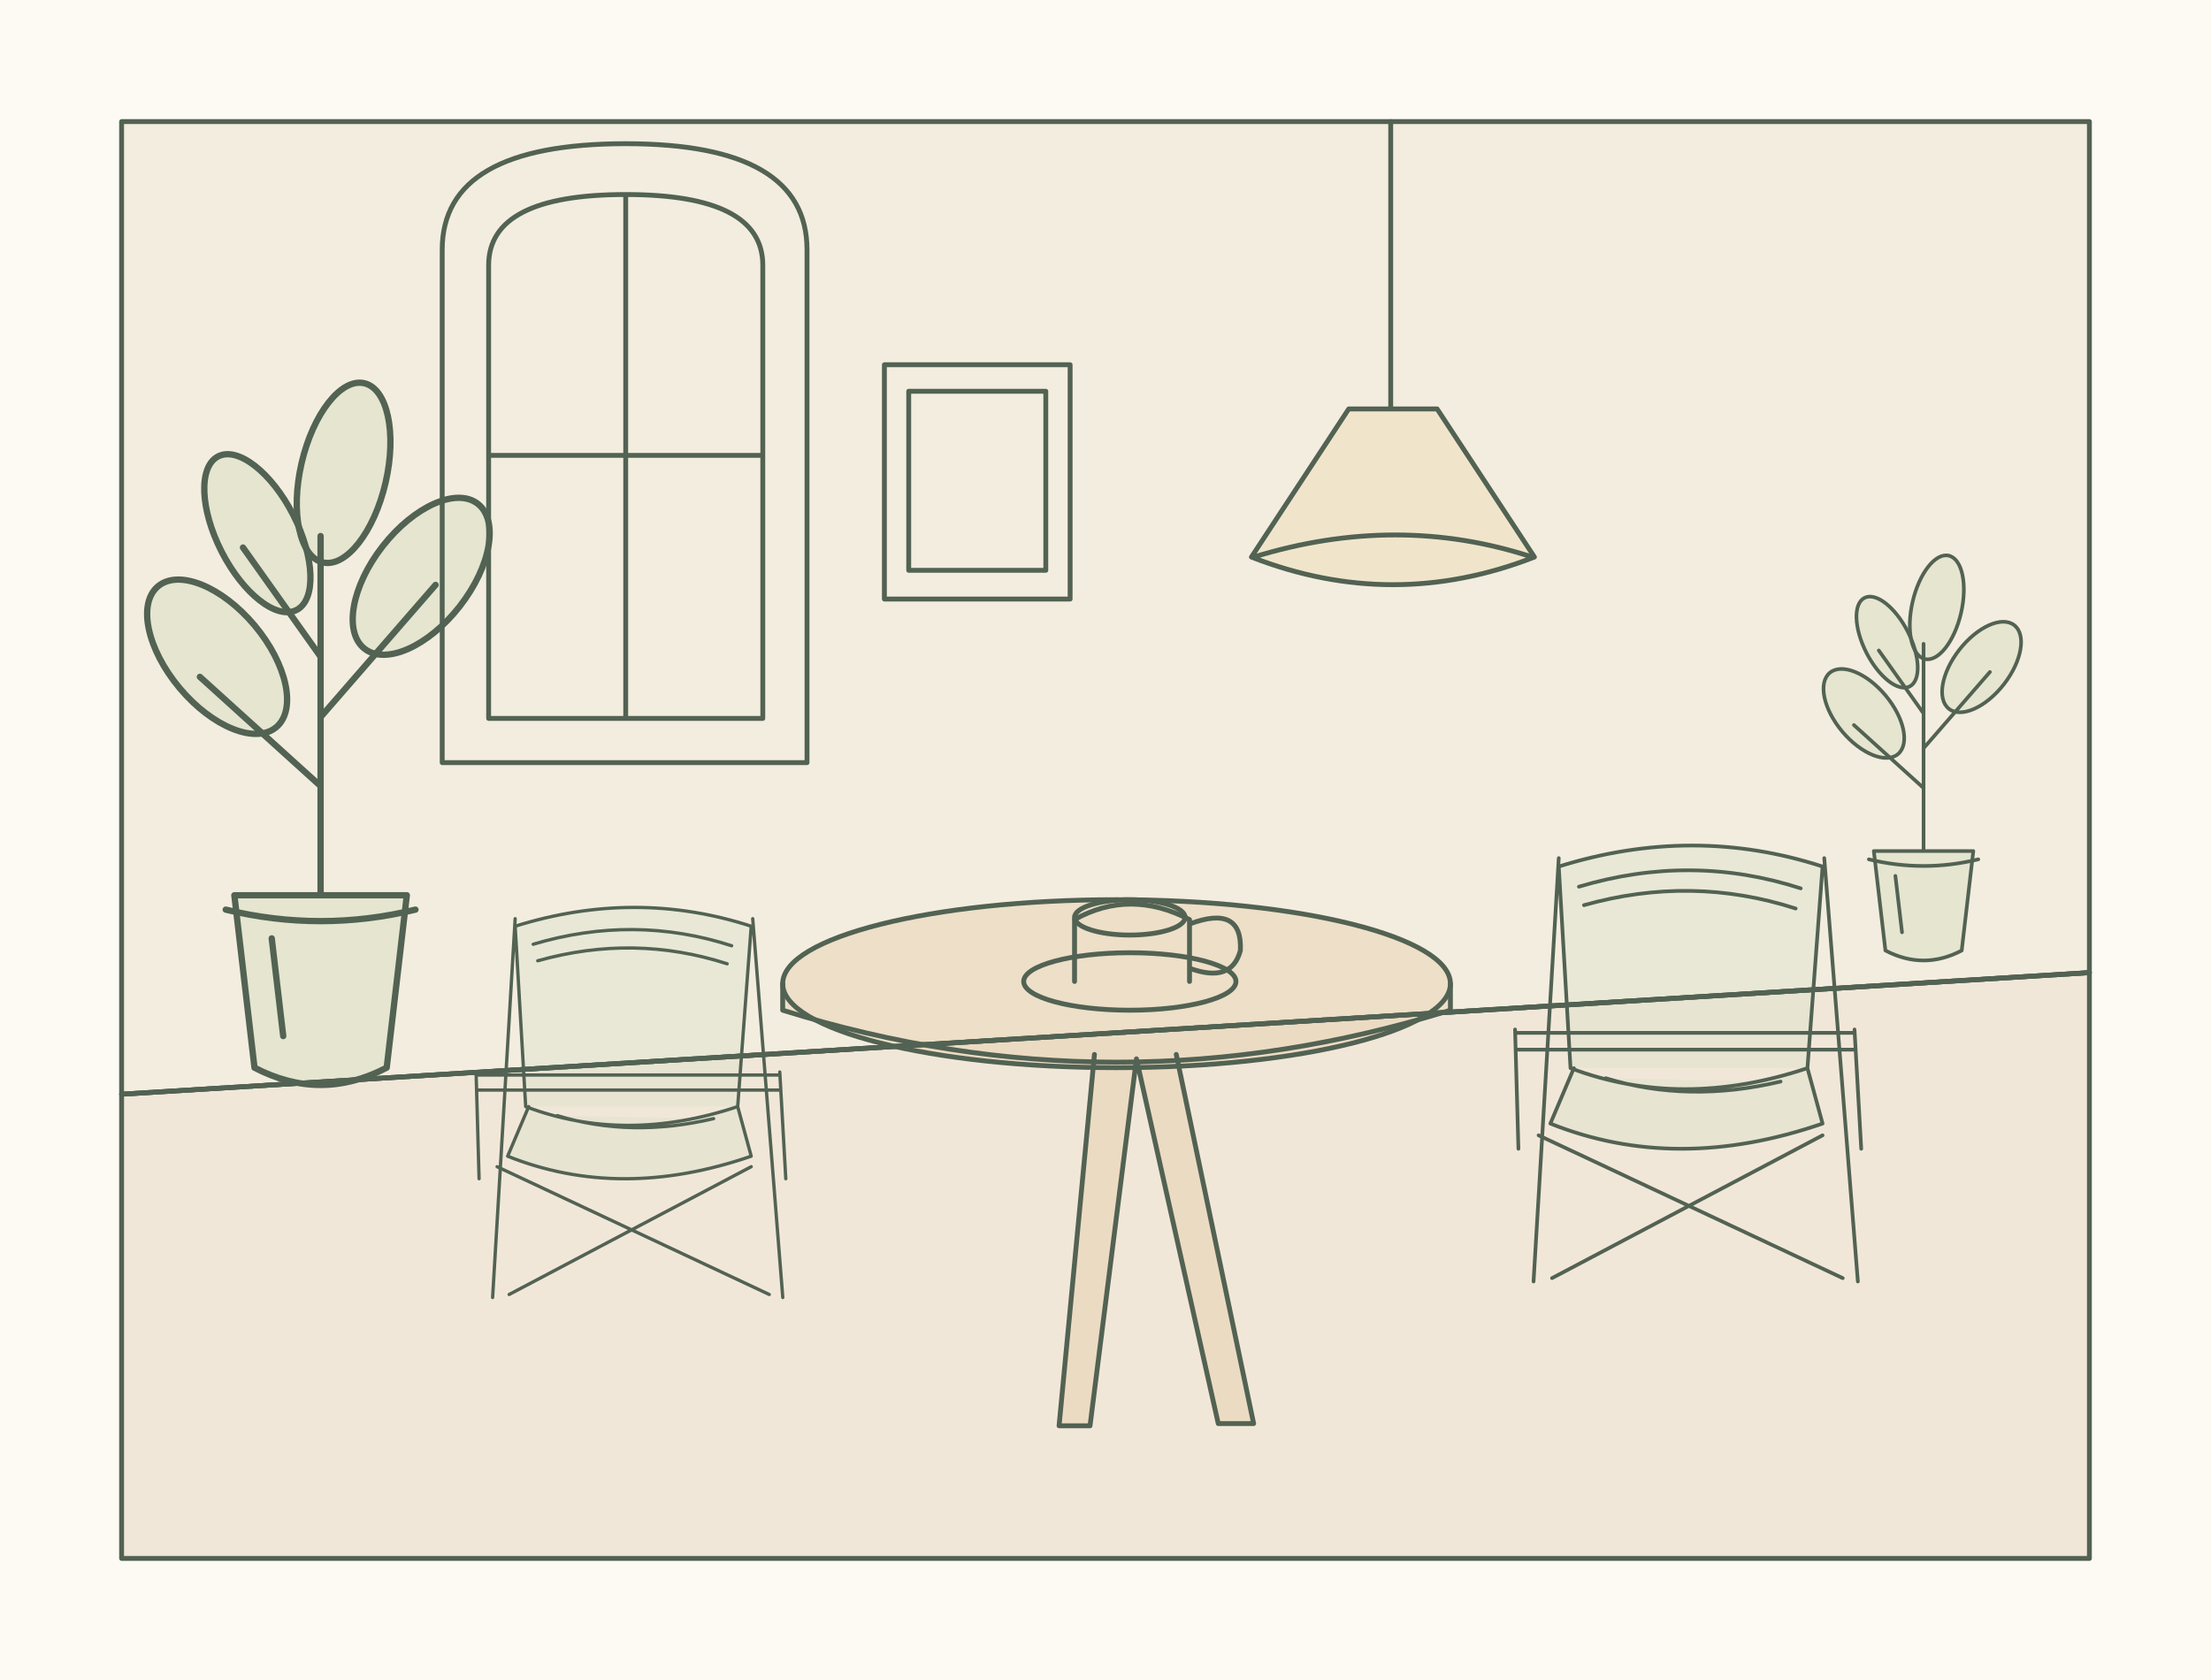
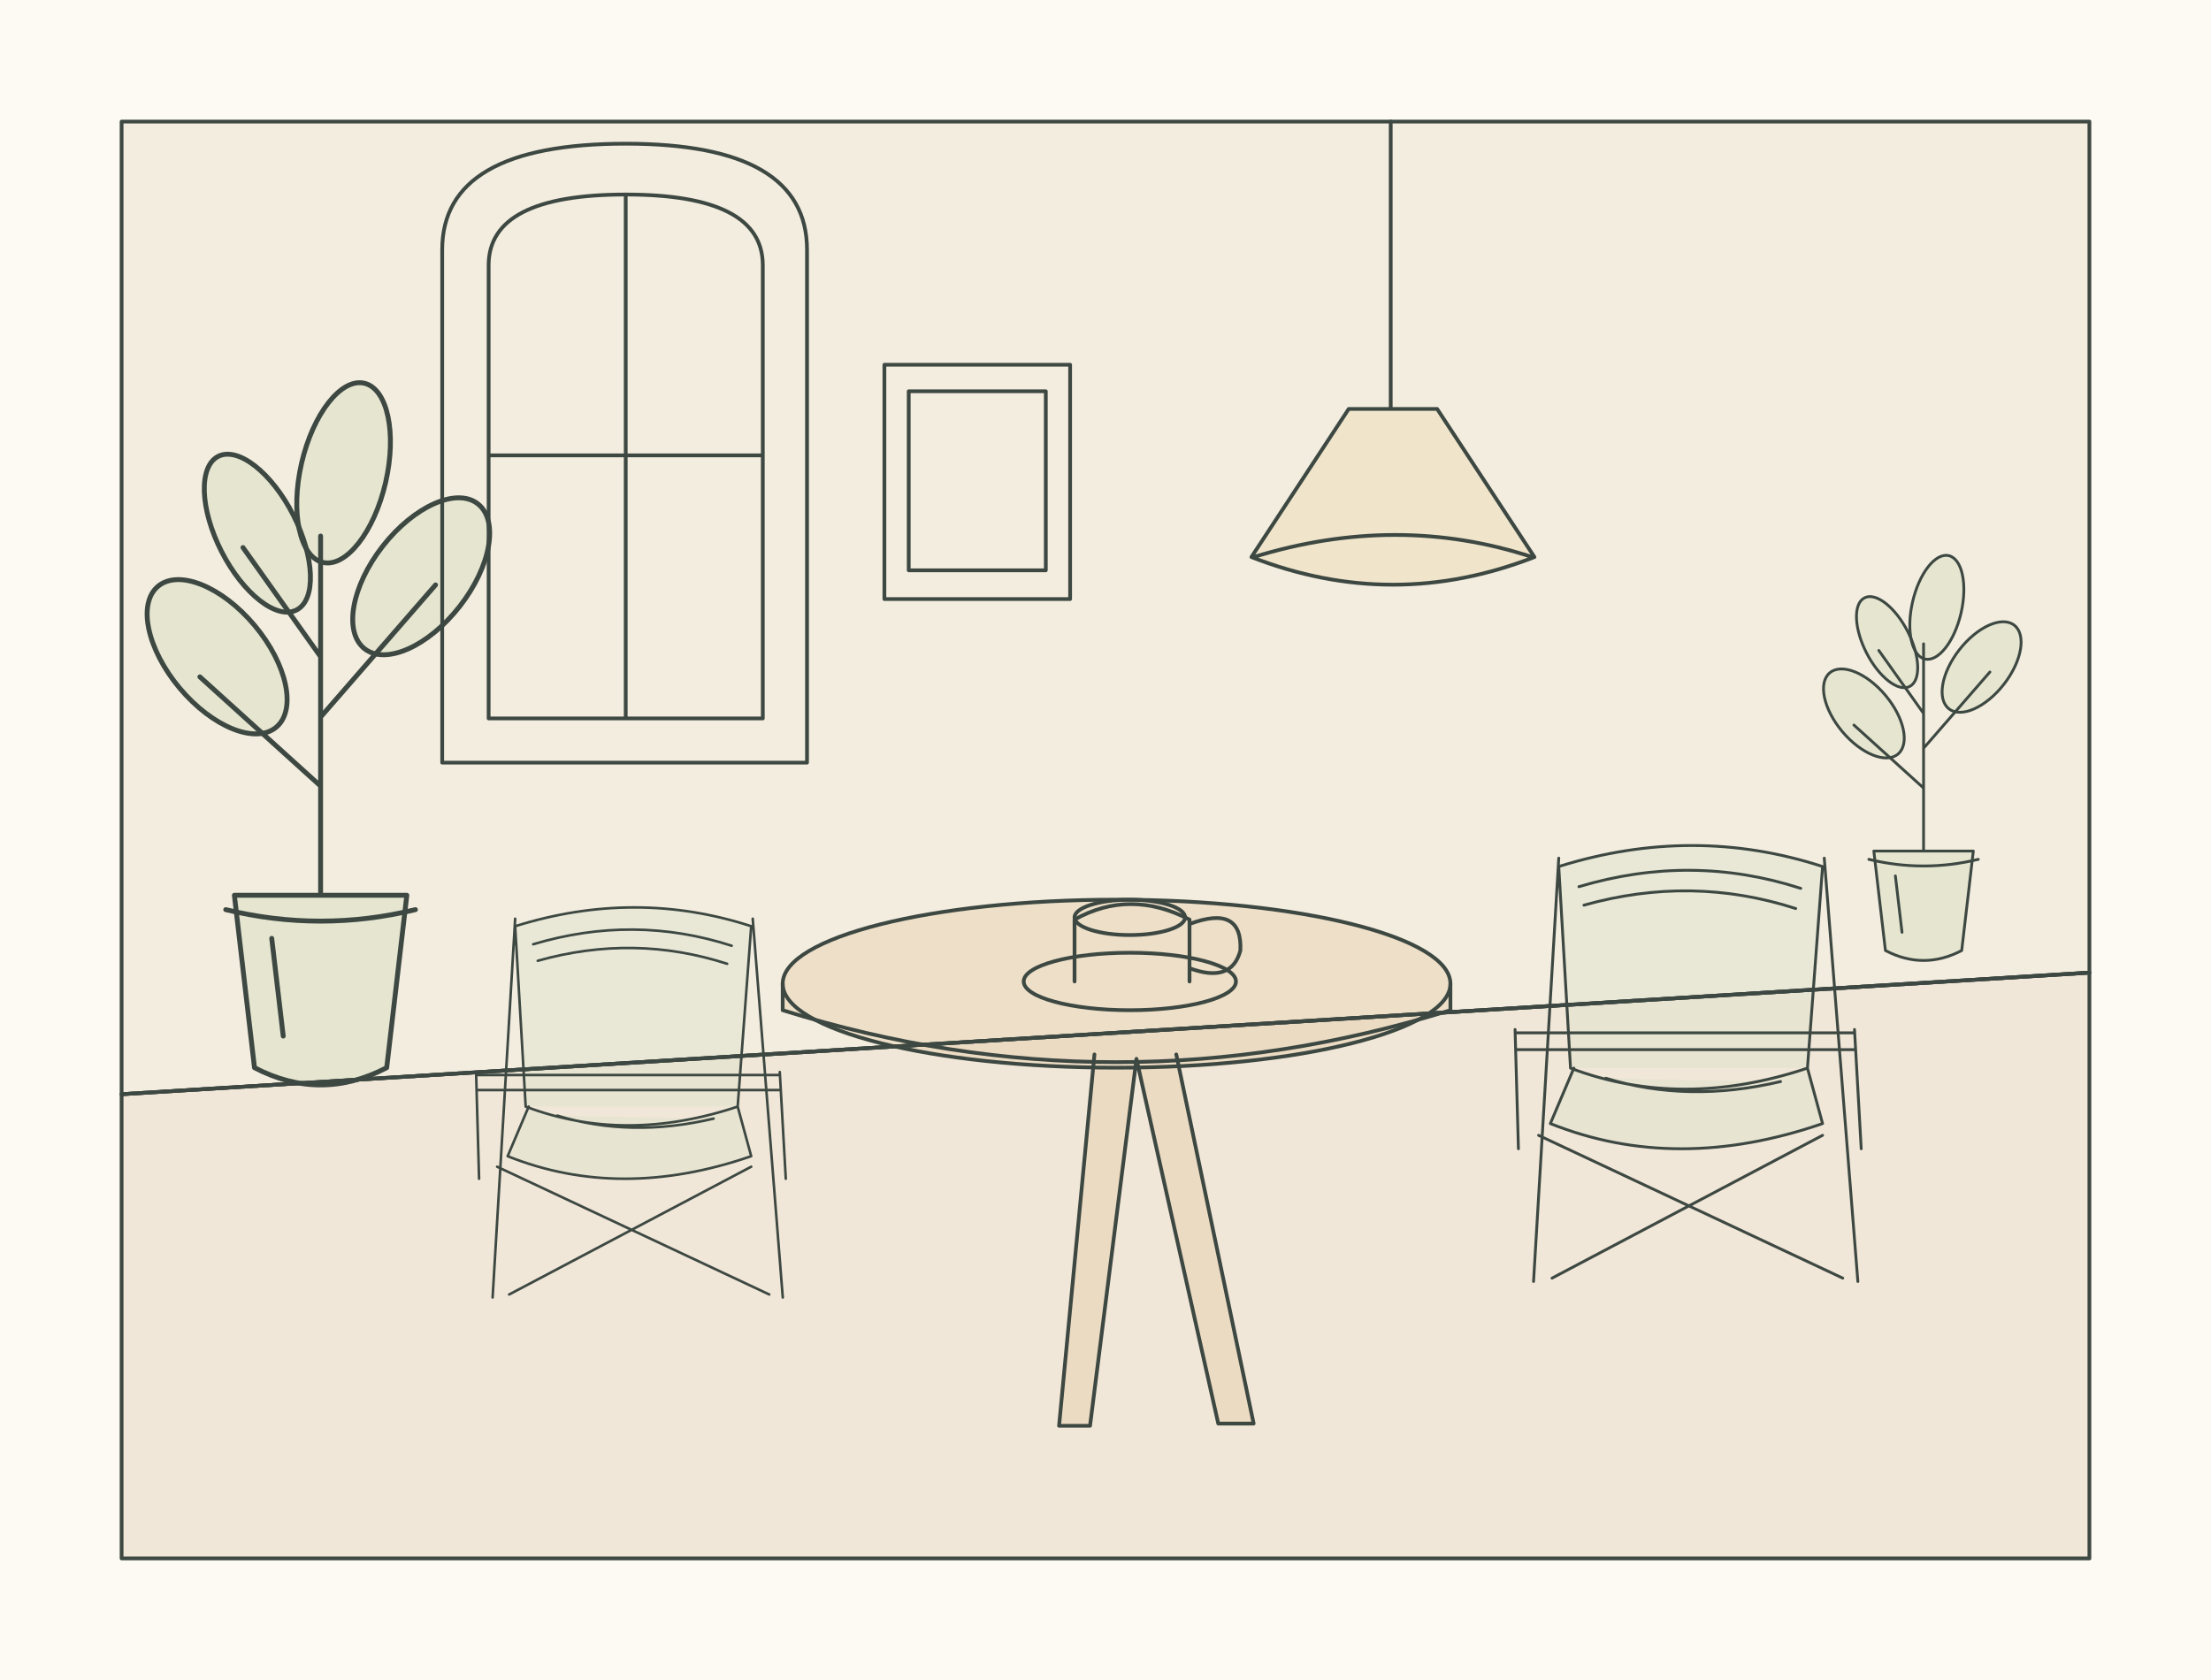
<svg xmlns="http://www.w3.org/2000/svg" width="1000" height="760" viewBox="0 0 1000 760">
  <rect width="1000" height="760" fill="#fcfaf3" />
  <rect x="55" y="55" width="890" height="650" rx="3" fill="#eadcc6" opacity=".28" />
  <g fill="#e9e4cf" opacity=".29" stroke="none">
    <path d="M55 55H945V440L55 495Z" />
  </g>
  <g fill="#e4cfb6" opacity=".29" stroke="none">
    <path d="M55 495L945 440V705H55Z" />
  </g>
  <g fill="#dfbc91" opacity=".29" stroke="none">
    <ellipse cx="505" cy="445" rx="151" ry="38" />
    <path d="M354 445V457Q505 504 656 457V445 M495 477L479 645H493L514 479 M514 479L551 644H567L532 477" />
  </g>
  <g fill="#d2ddc4" opacity=".29" stroke="none">
    <g transform="translate(705 392) scale(0.76)">
      <path d="M0 0Q80-25 157 0L148 120Q73 145 7 120Z M9 120L-5 153Q70 183 157 153L148 120 M0-5L-15 247 M158-5L178 247 M-25 99L176 99 M-25 109L176 109 M-12 160L169 245 M157 160L-4 245 M-26 97L-24 168 M176 97L180 168 M12 12Q79-8 144 13 M15 23Q79 5 141 25 M28 126Q77 141 132 128" />
    </g>
    <g transform="translate(233 419) scale(0.68)">
      <path d="M0 0Q80-25 157 0L148 120Q73 145 7 120Z M9 120L-5 153Q70 183 157 153L148 120 M0-5L-15 247 M158-5L178 247 M-25 99L176 99 M-25 109L176 109 M-12 160L169 245 M157 160L-4 245 M-26 97L-24 168 M176 97L180 168 M12 12Q79-8 144 13 M15 23Q79 5 141 25 M28 126Q77 141 132 128" />
    </g>
  </g>
  <g fill="#c4d3ae" opacity=".29" stroke="none">
    <g transform="translate(145 405) scale(1.3)">
      <path d="M-30 0H30L23 60Q0 72 -23 60Z M0 0V-125 M0-38L-42-76 M0-62L40-108 M0-83L-27-121" />
      <ellipse cx="-36" cy="-83" rx="17" ry="32" transform="rotate(-40 -36 -83)" />
      <ellipse cx="35" cy="-111" rx="17" ry="32" transform="rotate(38 35 -111)" />
      <ellipse cx="-22" cy="-126" rx="14" ry="30" transform="rotate(-27 -22 -126)" />
      <ellipse cx="8" cy="-147" rx="15" ry="32" transform="rotate(13 8 -147)" />
      <path d="M-33 5Q0 13 33 5 M-17 15L-13 49" />
    </g>
    <g transform="translate(870 385) scale(0.75)">
      <path d="M-30 0H30L23 60Q0 72 -23 60Z M0 0V-125 M0-38L-42-76 M0-62L40-108 M0-83L-27-121" />
      <ellipse cx="-36" cy="-83" rx="17" ry="32" transform="rotate(-40 -36 -83)" />
      <ellipse cx="35" cy="-111" rx="17" ry="32" transform="rotate(38 35 -111)" />
      <ellipse cx="-22" cy="-126" rx="14" ry="30" transform="rotate(-27 -22 -126)" />
      <ellipse cx="8" cy="-147" rx="15" ry="32" transform="rotate(13 8 -147)" />
      <path d="M-33 5Q0 13 33 5 M-17 15L-13 49" />
    </g>
  </g>
  <g fill="#ead29b" opacity=".29" stroke="none">
    <path d="M629 55V184 M610 185H650L694 252Q630 277 566 252Z M567 252Q632 232 693 252" />
  </g>
-   <g fill="none" stroke="#526253" stroke-width="2.2" stroke-linecap="round" stroke-linejoin="round">
-     <path d="M55 55H945V440L55 495Z" />
-     <path d="M55 495L945 440V705H55Z" />
-     <ellipse cx="505" cy="445" rx="151" ry="38" />
-     <path d="M354 445V457Q505 504 656 457V445 M495 477L479 645H493L514 479 M514 479L551 644H567L532 477" />
-     <g transform="translate(705 392) scale(0.76)">
-       <path d="M0 0Q80-25 157 0L148 120Q73 145 7 120Z M9 120L-5 153Q70 183 157 153L148 120 M0-5L-15 247 M158-5L178 247 M-25 99L176 99 M-25 109L176 109 M-12 160L169 245 M157 160L-4 245 M-26 97L-24 168 M176 97L180 168 M12 12Q79-8 144 13 M15 23Q79 5 141 25 M28 126Q77 141 132 128" />
+   <g fill="none" stroke="#3d4842" stroke-linecap="round" stroke-linejoin="round">
+     <g stroke-width="1.7">
+       <path d="M55 55H945V440L55 495Z" />
+       <path d="M55 495L945 440V705H55Z" />
+       <ellipse cx="505" cy="445" rx="151" ry="38" />
+       <path d="M354 445V457Q505 504 656 457V445 M495 477L479 645H493L514 479 M514 479L551 644H567L532 477" />
+       <g transform="translate(705 392) scale(0.76)">
+         <path d="M0 0Q80-25 157 0L148 120Q73 145 7 120Z M9 120L-5 153Q70 183 157 153L148 120 M0-5L-15 247 M158-5L178 247 M-25 99L176 99 M-25 109L176 109 M-12 160L169 245 M157 160L-4 245 M-26 97L-24 168 M176 97L180 168 M12 12Q79-8 144 13 M15 23Q79 5 141 25 M28 126Q77 141 132 128" />
+       </g>
+       <g transform="translate(233 419) scale(0.68)">
+         <path d="M0 0Q80-25 157 0L148 120Q73 145 7 120Z M9 120L-5 153Q70 183 157 153L148 120 M0-5L-15 247 M158-5L178 247 M-25 99L176 99 M-25 109L176 109 M-12 160L169 245 M157 160L-4 245 M-26 97L-24 168 M176 97L180 168 M12 12Q79-8 144 13 M15 23Q79 5 141 25 M28 126Q77 141 132 128" />
+       </g>
+       <g transform="translate(145 405) scale(1.3)">
+         <path d="M-30 0H30L23 60Q0 72 -23 60Z M0 0V-125 M0-38L-42-76 M0-62L40-108 M0-83L-27-121" />
+         <ellipse cx="-36" cy="-83" rx="17" ry="32" transform="rotate(-40 -36 -83)" />
+         <ellipse cx="35" cy="-111" rx="17" ry="32" transform="rotate(38 35 -111)" />
+         <ellipse cx="-22" cy="-126" rx="14" ry="30" transform="rotate(-27 -22 -126)" />
+         <ellipse cx="8" cy="-147" rx="15" ry="32" transform="rotate(13 8 -147)" />
+         <path d="M-33 5Q0 13 33 5 M-17 15L-13 49" />
+       </g>
+       <g transform="translate(870 385) scale(0.75)">
+         <path d="M-30 0H30L23 60Q0 72 -23 60Z M0 0V-125 M0-38L-42-76 M0-62L40-108 M0-83L-27-121" />
+         <ellipse cx="-36" cy="-83" rx="17" ry="32" transform="rotate(-40 -36 -83)" />
+         <ellipse cx="35" cy="-111" rx="17" ry="32" transform="rotate(38 35 -111)" />
+         <ellipse cx="-22" cy="-126" rx="14" ry="30" transform="rotate(-27 -22 -126)" />
+         <ellipse cx="8" cy="-147" rx="15" ry="32" transform="rotate(13 8 -147)" />
+         <path d="M-33 5Q0 13 33 5 M-17 15L-13 49" />
+       </g>
+       <path d="M629 55V184 M610 185H650L694 252Q630 277 566 252Z M567 252Q632 232 693 252" />
+       <path d="M200 113Q200 65 283 65Q365 65 365 113V345H200Z M221 120Q221 88 283 88Q345 88 345 120V325H221Z M283 88V325 M221 206H345 M400 165H484V271H400Z M411 177H473V258H411Z M55 495L945 440 M486 444V416Q511 402 538 416V444 M538 418Q562 409 561 430Q557 445 538 438" />
+       <ellipse cx="511" cy="444" rx="48" ry="13" />
+       <ellipse cx="511" cy="415" rx="25" ry="8" />
    </g>
-     <g transform="translate(233 419) scale(0.68)">
-       <path d="M0 0Q80-25 157 0L148 120Q73 145 7 120Z M9 120L-5 153Q70 183 157 153L148 120 M0-5L-15 247 M158-5L178 247 M-25 99L176 99 M-25 109L176 109 M-12 160L169 245 M157 160L-4 245 M-26 97L-24 168 M176 97L180 168 M12 12Q79-8 144 13 M15 23Q79 5 141 25 M28 126Q77 141 132 128" />
-     </g>
-     <g transform="translate(145 405) scale(1.3)">
-       <path d="M-30 0H30L23 60Q0 72 -23 60Z M0 0V-125 M0-38L-42-76 M0-62L40-108 M0-83L-27-121" />
-       <ellipse cx="-36" cy="-83" rx="17" ry="32" transform="rotate(-40 -36 -83)" />
-       <ellipse cx="35" cy="-111" rx="17" ry="32" transform="rotate(38 35 -111)" />
-       <ellipse cx="-22" cy="-126" rx="14" ry="30" transform="rotate(-27 -22 -126)" />
-       <ellipse cx="8" cy="-147" rx="15" ry="32" transform="rotate(13 8 -147)" />
-       <path d="M-33 5Q0 13 33 5 M-17 15L-13 49" />
-     </g>
-     <g transform="translate(870 385) scale(0.75)">
-       <path d="M-30 0H30L23 60Q0 72 -23 60Z M0 0V-125 M0-38L-42-76 M0-62L40-108 M0-83L-27-121" />
-       <ellipse cx="-36" cy="-83" rx="17" ry="32" transform="rotate(-40 -36 -83)" />
-       <ellipse cx="35" cy="-111" rx="17" ry="32" transform="rotate(38 35 -111)" />
-       <ellipse cx="-22" cy="-126" rx="14" ry="30" transform="rotate(-27 -22 -126)" />
-       <ellipse cx="8" cy="-147" rx="15" ry="32" transform="rotate(13 8 -147)" />
-       <path d="M-33 5Q0 13 33 5 M-17 15L-13 49" />
-     </g>
-     <path d="M629 55V184 M610 185H650L694 252Q630 277 566 252Z M567 252Q632 232 693 252" />
-     <path d="M200 113Q200 65 283 65Q365 65 365 113V345H200Z M221 120Q221 88 283 88Q345 88 345 120V325H221Z M283 88V325 M221 206H345 M400 165H484V271H400Z M411 177H473V258H411Z M55 495L945 440 M486 444V416Q511 402 538 416V444 M538 418Q562 409 561 430Q557 445 538 438" />
-     <ellipse cx="511" cy="444" rx="48" ry="13" />
-     <ellipse cx="511" cy="415" rx="25" ry="8" />
  </g>
</svg>
